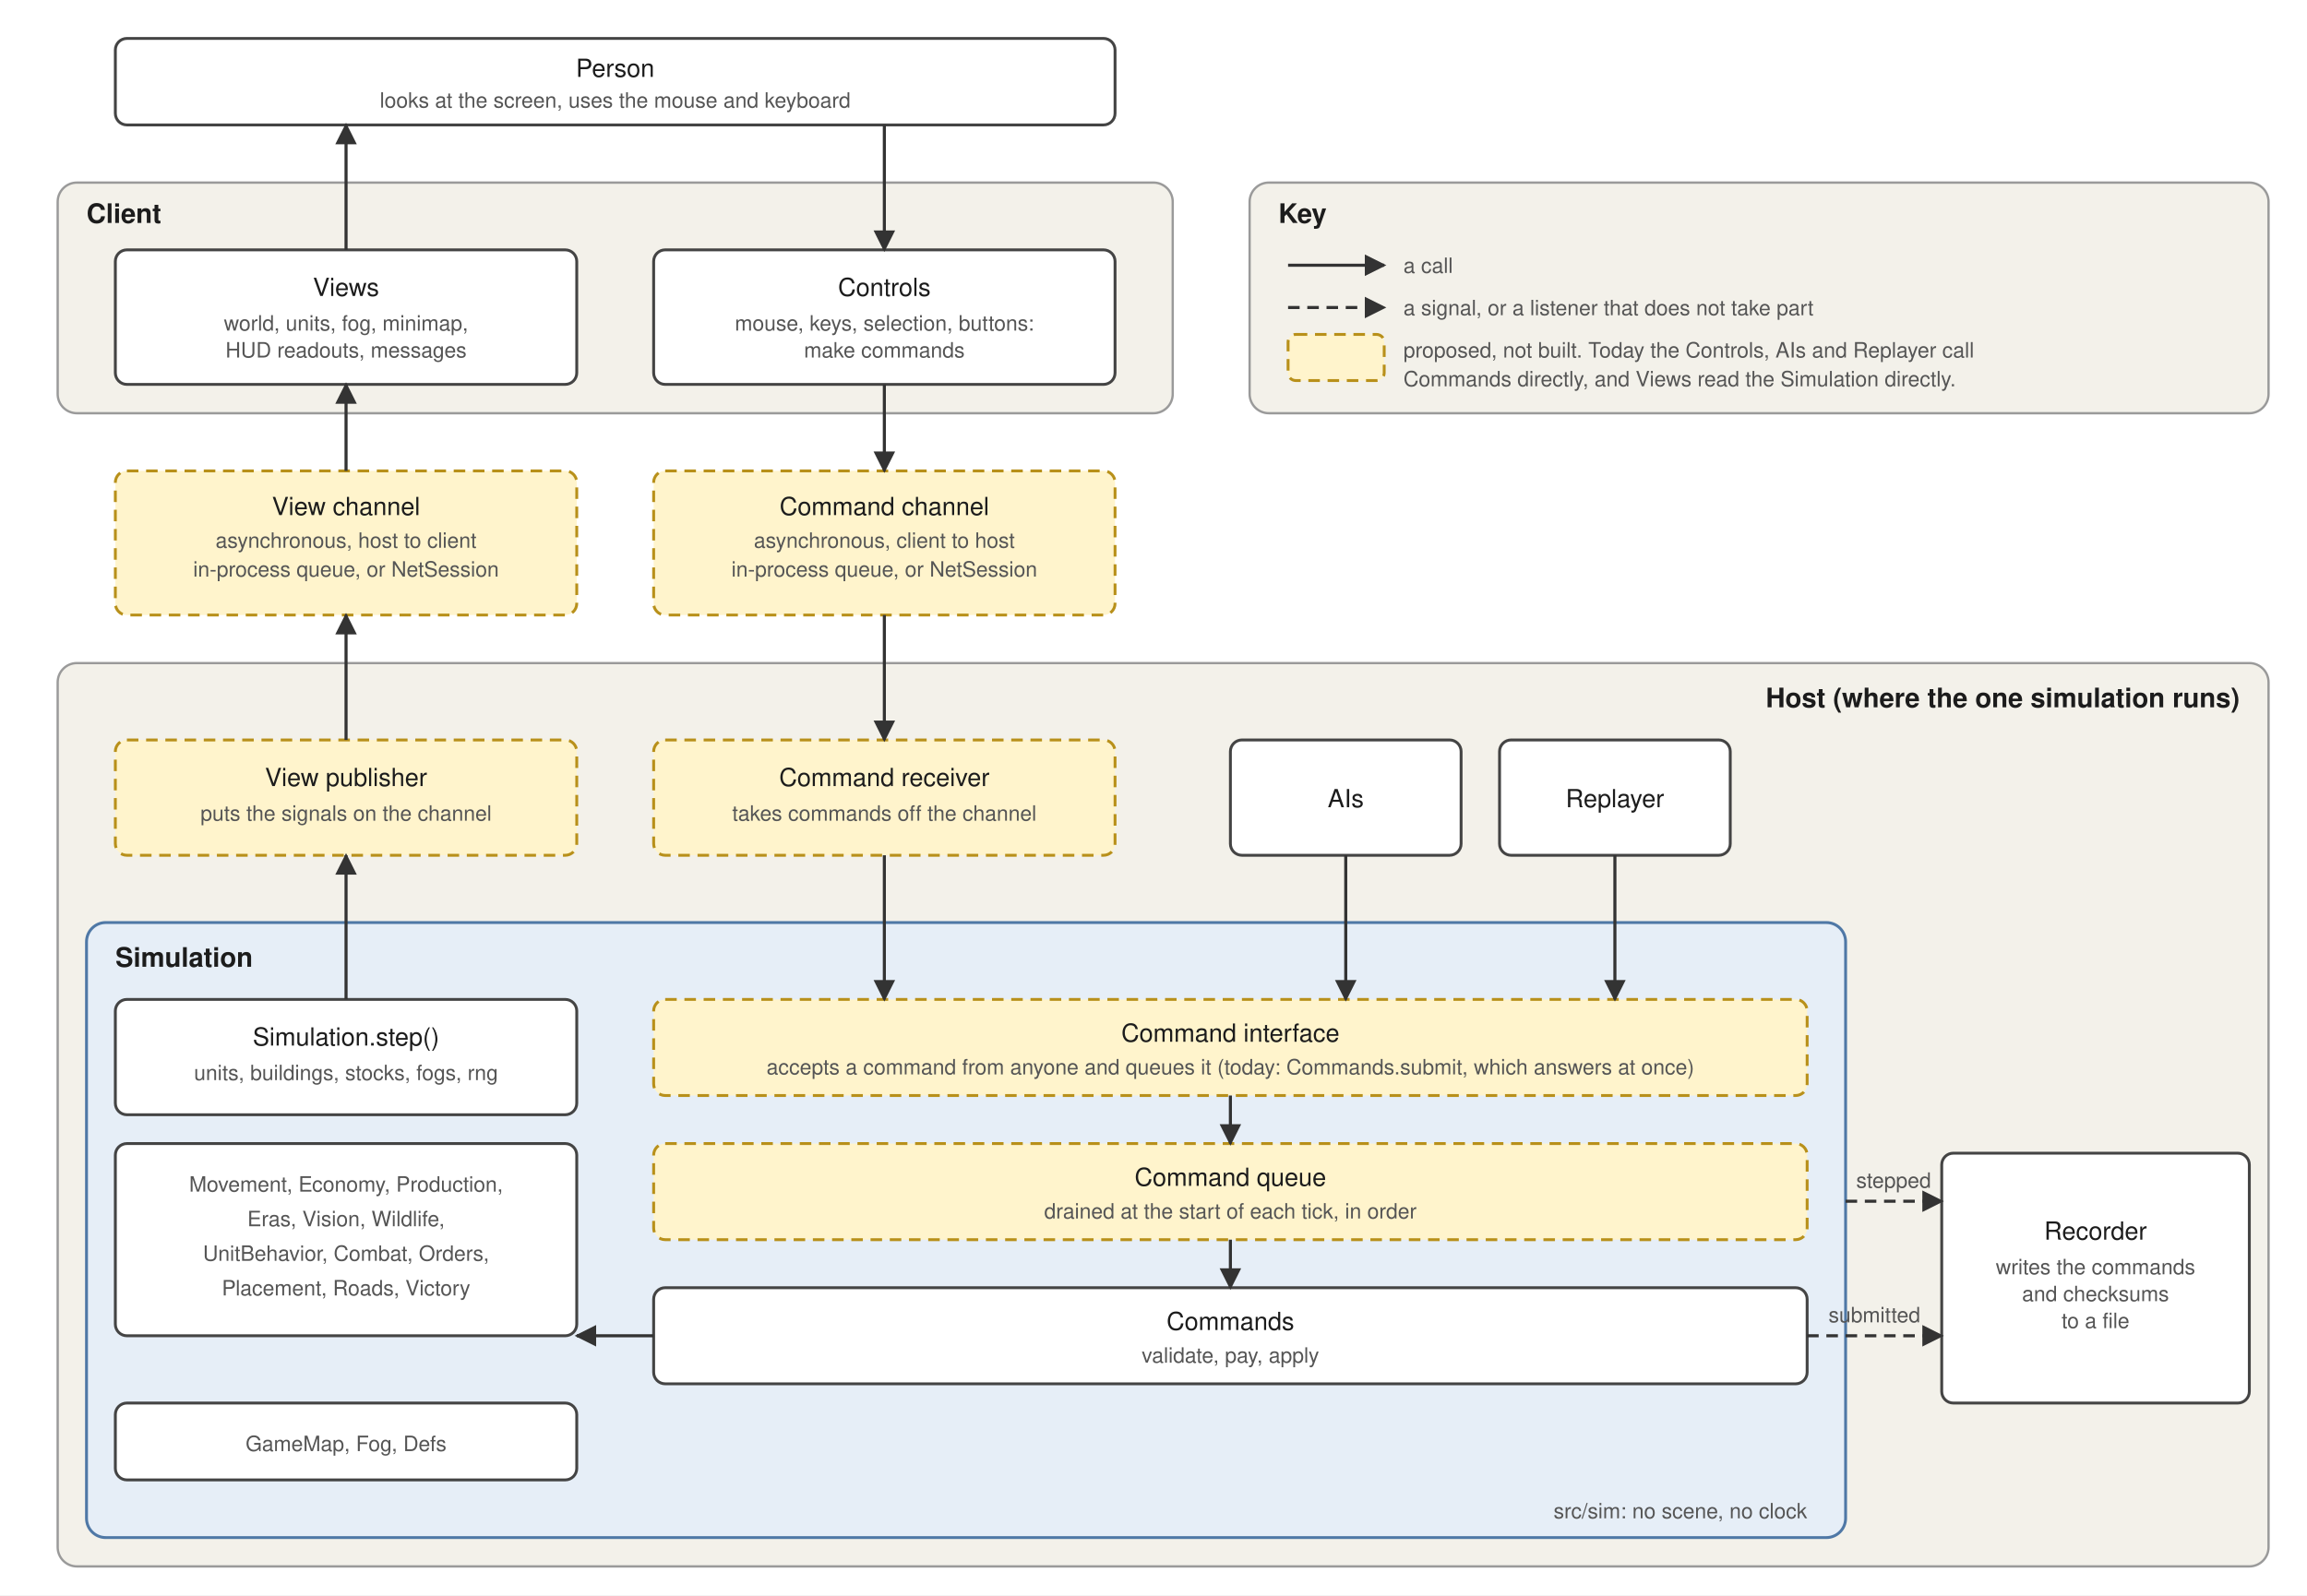
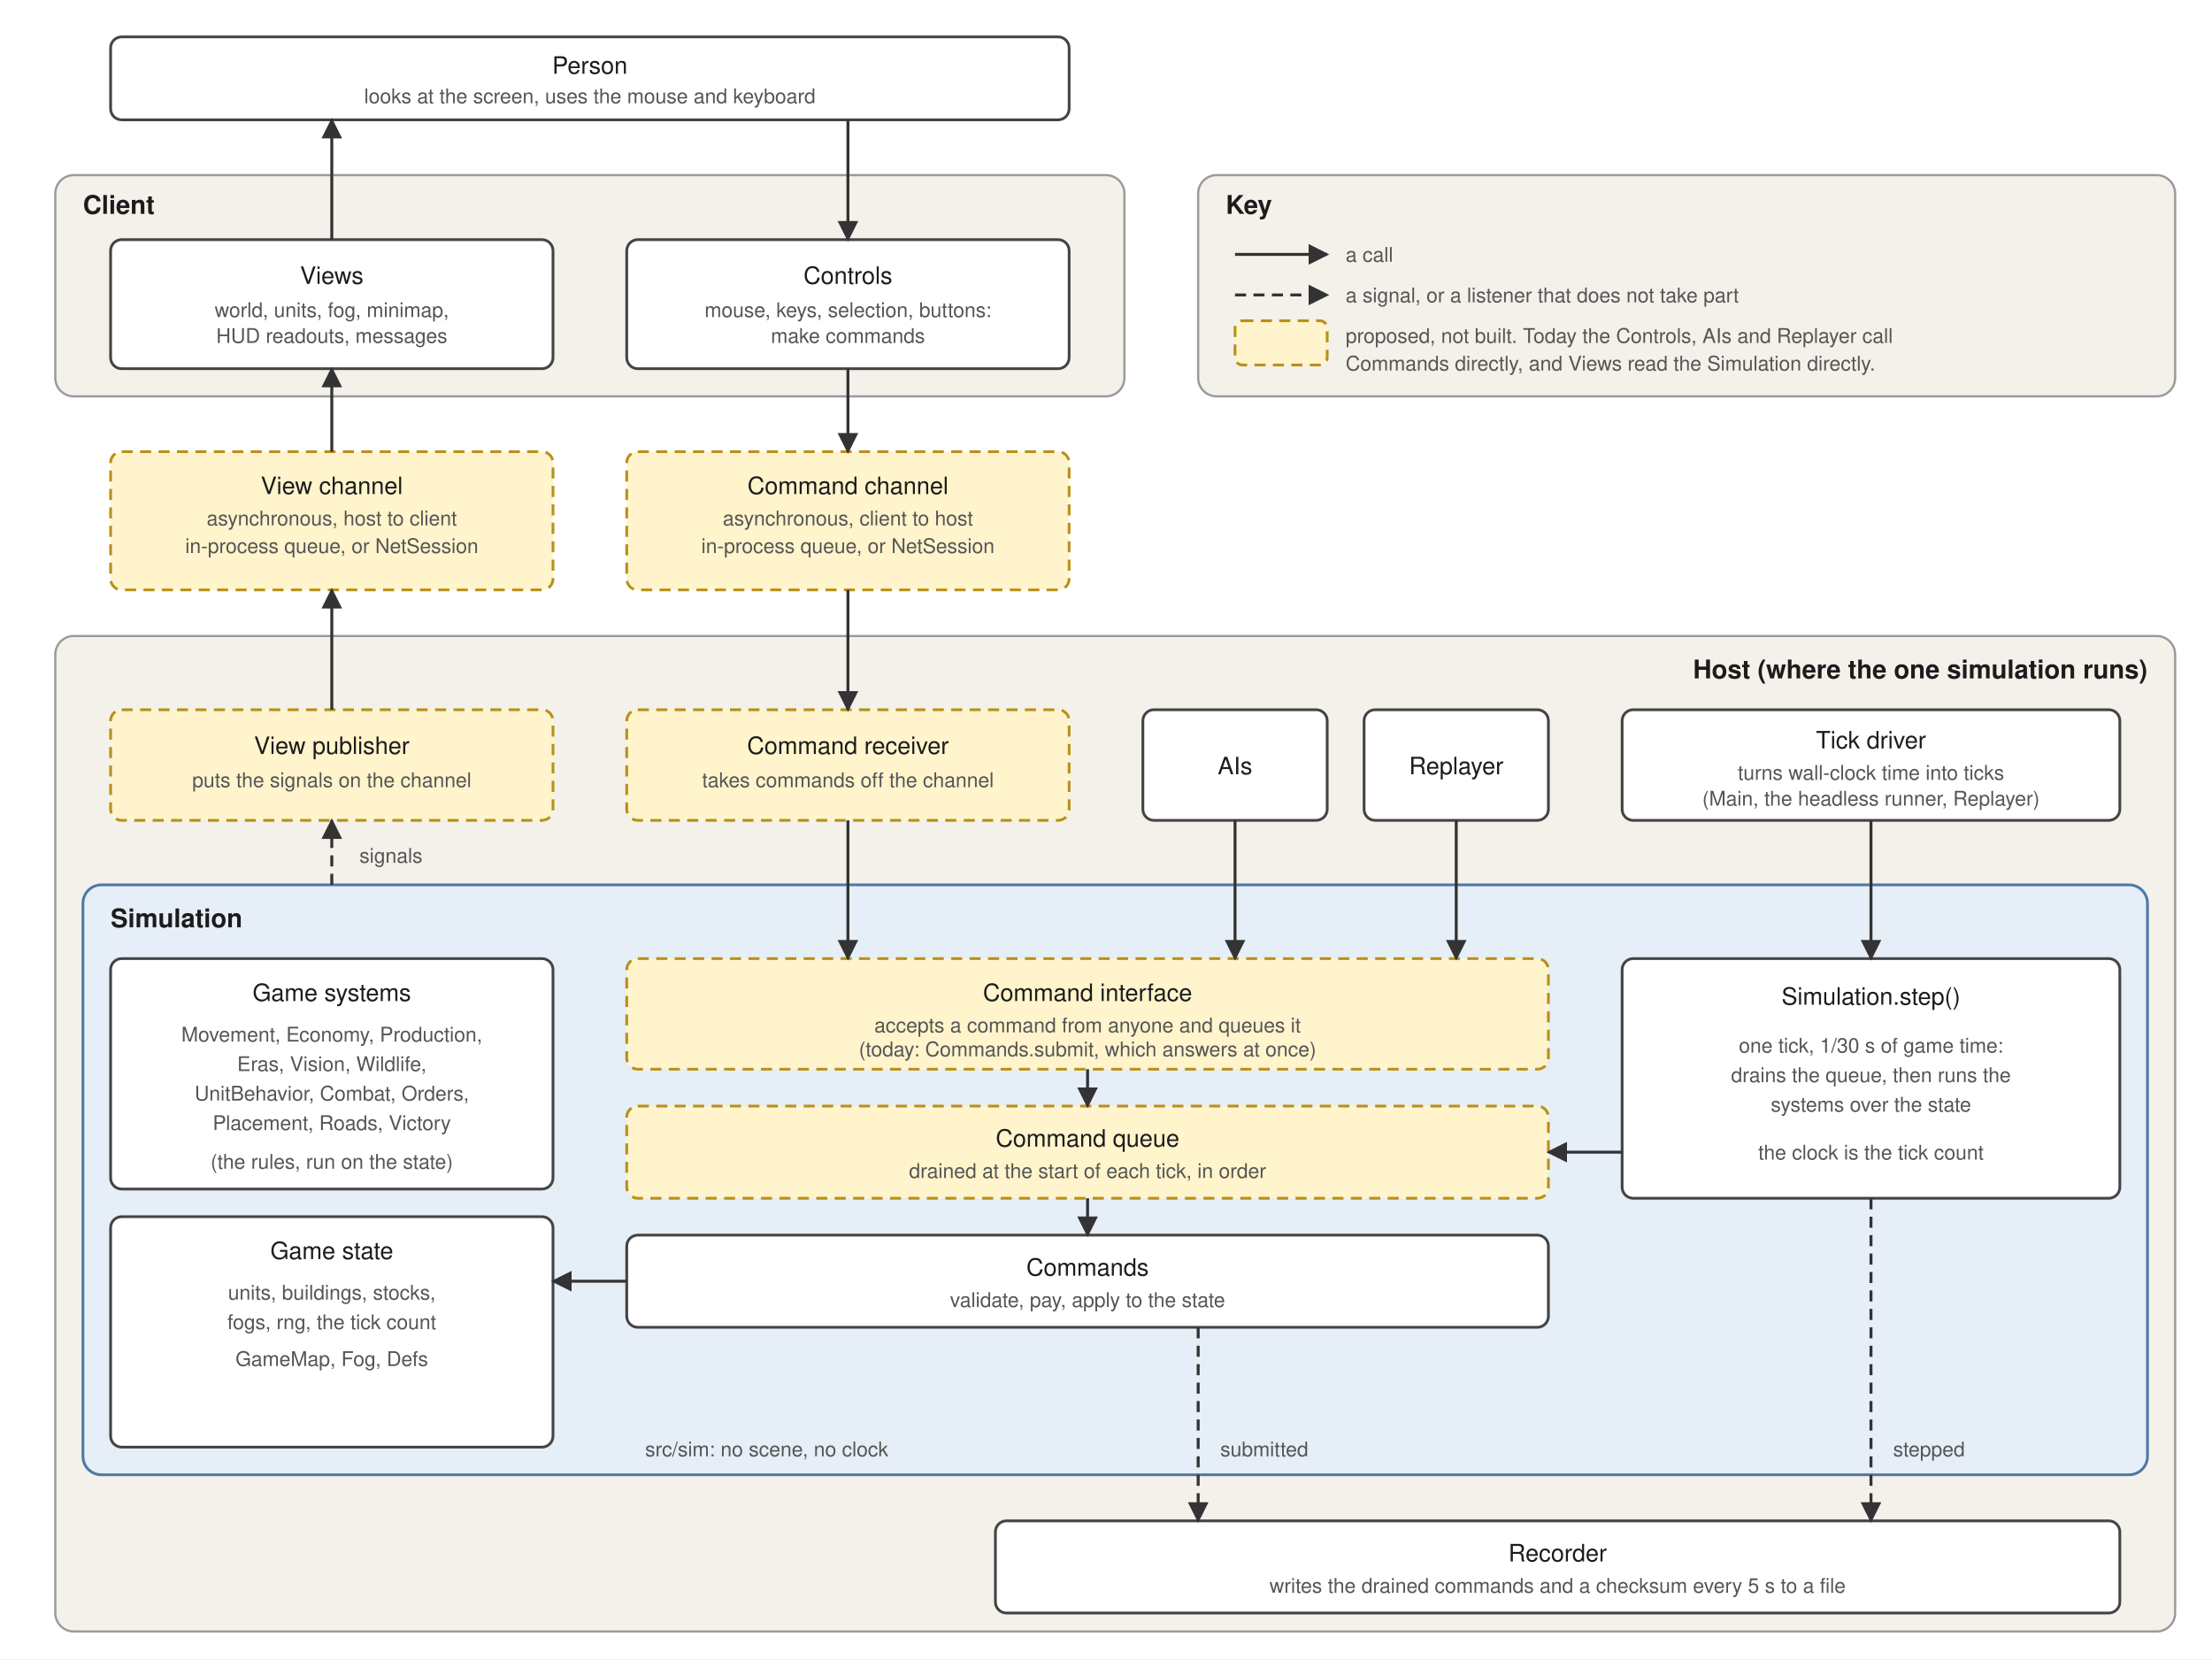
- <svg xmlns="http://www.w3.org/2000/svg" viewBox="0 0 1200 830" font-family="Helvetica, Arial, sans-serif" font-size="13">
+ <svg xmlns="http://www.w3.org/2000/svg" viewBox="0 0 1200 900" font-family="Helvetica, Arial, sans-serif" font-size="13">
  <defs>
    <style>
      .bg{fill:#ffffff}
      .grp{fill:#f3f1ea;stroke:#9a9a9a;stroke-width:1.2}
      .box{fill:#ffffff;stroke:#444;stroke-width:1.5}
      .sim{fill:#e6eef7;stroke:#4f78a6;stroke-width:1.5}
      .prop{fill:#fff4cc;stroke:#b8901a;stroke-width:1.5;stroke-dasharray:6 4}
      .t{fill:#1c1c1c}.s{fill:#555;font-size:11px}.h{font-weight:bold;fill:#1c1c1c;font-size:14px}
      .l{stroke:#333;stroke-width:1.6;fill:none;marker-end:url(#a)}
      .d{stroke:#333;stroke-width:1.6;fill:none;stroke-dasharray:6 4;marker-end:url(#a)}
      .ah{fill:#333}
      @media (prefers-color-scheme: dark) {
        .bg{fill:#1b1b1d}
        .grp{fill:#26262a;stroke:#7d7d85}
        .box{fill:#303036;stroke:#b4b4bc}
        .sim{fill:#1d2b3b;stroke:#7aa2d4}
        .prop{fill:#3b3315;stroke:#d9b94a}
        .t{fill:#f0f0f2}.s{fill:#b8b8c0}.h{fill:#f0f0f2}
        .l,.d{stroke:#d0d0d6}
        .ah{fill:#d0d0d6}
      }
    </style>
    <marker id="a" viewBox="0 0 10 10" refX="9" refY="5" markerWidth="7" markerHeight="7" orient="auto-start-reverse">
      <path class="ah" d="M0,0 L10,5 L0,10 z" />
    </marker>
  </defs>
-   <rect class="bg" x="0" y="0" width="1200" height="830" />
+   <rect class="bg" x="0" y="0" width="1200" height="900" />
  <rect class="box" x="60" y="20" width="520" height="45" rx="6" />
  <text class="t" x="320" y="40" text-anchor="middle">Person</text>
  <text class="s" x="320" y="56" text-anchor="middle">looks at the screen, uses the mouse and keyboard</text>
  <rect class="grp" x="30" y="95" width="580" height="120" rx="10" />
  <text class="h" x="45" y="116">Client</text>
  <rect class="box" x="60" y="130" width="240" height="70" rx="6" />
  <text class="t" x="180" y="154" text-anchor="middle">Views</text>
  <text class="s" x="180" y="172" text-anchor="middle">world, units, fog, minimap,</text>
  <text class="s" x="180" y="186" text-anchor="middle">HUD readouts, messages</text>
  <rect class="box" x="340" y="130" width="240" height="70" rx="6" />
  <text class="t" x="460" y="154" text-anchor="middle">Controls</text>
  <text class="s" x="460" y="172" text-anchor="middle">mouse, keys, selection, buttons:</text>
  <text class="s" x="460" y="186" text-anchor="middle">make commands</text>
  <rect class="prop" x="60" y="245" width="240" height="75" rx="6" />
  <text class="t" x="180" y="268" text-anchor="middle">View channel</text>
  <text class="s" x="180" y="285" text-anchor="middle">asynchronous, host to client</text>
  <text class="s" x="180" y="300" text-anchor="middle">in-process queue, or NetSession</text>
  <rect class="prop" x="340" y="245" width="240" height="75" rx="6" />
  <text class="t" x="460" y="268" text-anchor="middle">Command channel</text>
  <text class="s" x="460" y="285" text-anchor="middle">asynchronous, client to host</text>
  <text class="s" x="460" y="300" text-anchor="middle">in-process queue, or NetSession</text>
-   <rect class="grp" x="30" y="345" width="1150" height="470" rx="10" />
-   <text class="h" x="1165" y="368" text-anchor="end">Host  (where the one simulation runs)</text>
-   <rect class="prop" x="60" y="385" width="240" height="60" rx="6" />
-   <text class="t" x="180" y="409" text-anchor="middle">View publisher</text>
-   <text class="s" x="180" y="427" text-anchor="middle">puts the signals on the channel</text>
-   <rect class="prop" x="340" y="385" width="240" height="60" rx="6" />
-   <text class="t" x="460" y="409" text-anchor="middle">Command receiver</text>
-   <text class="s" x="460" y="427" text-anchor="middle">takes commands off the channel</text>
-   <rect class="box" x="640" y="385" width="120" height="60" rx="6" />
-   <text class="t" x="700" y="420" text-anchor="middle">AIs</text>
-   <rect class="box" x="780" y="385" width="120" height="60" rx="6" />
-   <text class="t" x="840" y="420" text-anchor="middle">Replayer</text>
-   <rect class="sim" x="45" y="480" width="915" height="320" rx="10" />
-   <text class="h" x="60" y="503">Simulation</text>
-   <text class="s" x="940" y="790" text-anchor="end">src/sim: no scene, no clock</text>
-   <rect class="prop" x="340" y="520" width="600" height="50" rx="6" />
-   <text class="t" x="640" y="542" text-anchor="middle">Command interface</text>
-   <text class="s" x="640" y="559" text-anchor="middle">accepts a command from anyone and queues it (today: Commands.submit, which answers at once)</text>
-   <rect class="prop" x="340" y="595" width="600" height="50" rx="6" />
-   <text class="t" x="640" y="617" text-anchor="middle">Command queue</text>
-   <text class="s" x="640" y="634" text-anchor="middle">drained at the start of each tick, in order</text>
-   <rect class="box" x="340" y="670" width="600" height="50" rx="6" />
-   <text class="t" x="640" y="692" text-anchor="middle">Commands</text>
-   <text class="s" x="640" y="709" text-anchor="middle">validate, pay, apply</text>
-   <rect class="box" x="60" y="520" width="240" height="60" rx="6" />
-   <text class="t" x="180" y="544" text-anchor="middle">Simulation.step()</text>
-   <text class="s" x="180" y="562" text-anchor="middle">units, buildings, stocks, fogs, rng</text>
-   <rect class="box" x="60" y="595" width="240" height="100" rx="6" />
-   <text class="s" x="180" y="620" text-anchor="middle">Movement, Economy, Production,</text>
-   <text class="s" x="180" y="638" text-anchor="middle">Eras, Vision, Wildlife,</text>
-   <text class="s" x="180" y="656" text-anchor="middle">UnitBehavior, Combat, Orders,</text>
-   <text class="s" x="180" y="674" text-anchor="middle">Placement, Roads, Victory</text>
-   <rect class="box" x="60" y="730" width="240" height="40" rx="6" />
-   <text class="s" x="180" y="755" text-anchor="middle">GameMap, Fog, Defs</text>
-   <rect class="box" x="1010" y="600" width="160" height="130" rx="6" />
-   <text class="t" x="1090" y="645" text-anchor="middle">Recorder</text>
-   <text class="s" x="1090" y="663" text-anchor="middle">writes the commands</text>
-   <text class="s" x="1090" y="677" text-anchor="middle">and checksums</text>
-   <text class="s" x="1090" y="691" text-anchor="middle">to a file</text>
  <rect class="grp" x="650" y="95" width="530" height="120" rx="10" />
  <text class="h" x="665" y="116">Key</text>
  <path class="l" d="M670,138 L720,138" />
  <text class="s" x="730" y="142">a call</text>
  <path class="d" d="M670,160 L720,160" />
  <text class="s" x="730" y="164">a signal, or a listener that does not take part</text>
  <rect class="prop" x="670" y="174" width="50" height="24" rx="4" />
  <text class="s" x="730" y="186">proposed, not built. Today the Controls, AIs and Replayer call</text>
  <text class="s" x="730" y="201">Commands directly, and Views read the Simulation directly.</text>
+   <rect class="grp" x="30" y="345" width="1150" height="540" rx="10" />
+   <text class="h" x="1165" y="368" text-anchor="end">Host  (where the one simulation runs)</text>
+   <rect class="prop" x="60" y="385" width="240" height="60" rx="6" />
+   <text class="t" x="180" y="409" text-anchor="middle">View publisher</text>
+   <text class="s" x="180" y="427" text-anchor="middle">puts the signals on the channel</text>
+   <rect class="prop" x="340" y="385" width="240" height="60" rx="6" />
+   <text class="t" x="460" y="409" text-anchor="middle">Command receiver</text>
+   <text class="s" x="460" y="427" text-anchor="middle">takes commands off the channel</text>
+   <rect class="box" x="620" y="385" width="100" height="60" rx="6" />
+   <text class="t" x="670" y="420" text-anchor="middle">AIs</text>
+   <rect class="box" x="740" y="385" width="100" height="60" rx="6" />
+   <text class="t" x="790" y="420" text-anchor="middle">Replayer</text>
+   <rect class="box" x="880" y="385" width="270" height="60" rx="6" />
+   <text class="t" x="1015" y="406" text-anchor="middle">Tick driver</text>
+   <text class="s" x="1015" y="423" text-anchor="middle">turns wall-clock time into ticks</text>
+   <text class="s" x="1015" y="437" text-anchor="middle">(Main, the headless runner, Replayer)</text>
+   <rect class="sim" x="45" y="480" width="1120" height="320" rx="10" />
+   <text class="s" x="350" y="790">src/sim: no scene, no clock</text>
+   <text class="h" x="60" y="503">Simulation</text>
+   <rect class="box" x="60" y="520" width="240" height="125" rx="6" />
+   <text class="t" x="180" y="543" text-anchor="middle">Game systems</text>
+   <text class="s" x="180" y="565" text-anchor="middle">Movement, Economy, Production,</text>
+   <text class="s" x="180" y="581" text-anchor="middle">Eras, Vision, Wildlife,</text>
+   <text class="s" x="180" y="597" text-anchor="middle">UnitBehavior, Combat, Orders,</text>
+   <text class="s" x="180" y="613" text-anchor="middle">Placement, Roads, Victory</text>
+   <text class="s" x="180" y="634" text-anchor="middle">(the rules, run on the state)</text>
+   <rect class="box" x="60" y="660" width="240" height="125" rx="6" />
+   <text class="t" x="180" y="683" text-anchor="middle">Game state</text>
+   <text class="s" x="180" y="705" text-anchor="middle">units, buildings, stocks,</text>
+   <text class="s" x="180" y="721" text-anchor="middle">fogs, rng, the tick count</text>
+   <text class="s" x="180" y="741" text-anchor="middle">GameMap, Fog, Defs</text>
+   <rect class="prop" x="340" y="520" width="500" height="60" rx="6" />
+   <text class="t" x="590" y="543" text-anchor="middle">Command interface</text>
+   <text class="s" x="590" y="560" text-anchor="middle">accepts a command from anyone and queues it</text>
+   <text class="s" x="590" y="573" text-anchor="middle">(today: Commands.submit, which answers at once)</text>
+   <rect class="prop" x="340" y="600" width="500" height="50" rx="6" />
+   <text class="t" x="590" y="622" text-anchor="middle">Command queue</text>
+   <text class="s" x="590" y="639" text-anchor="middle">drained at the start of each tick, in order</text>
+   <rect class="box" x="340" y="670" width="500" height="50" rx="6" />
+   <text class="t" x="590" y="692" text-anchor="middle">Commands</text>
+   <text class="s" x="590" y="709" text-anchor="middle">validate, pay, apply to the state</text>
+   <rect class="box" x="880" y="520" width="270" height="130" rx="6" />
+   <text class="t" x="1015" y="545" text-anchor="middle">Simulation.step()</text>
+   <text class="s" x="1015" y="571" text-anchor="middle">one tick, 1/30 s of game time:</text>
+   <text class="s" x="1015" y="587" text-anchor="middle">drains the queue, then runs the</text>
+   <text class="s" x="1015" y="603" text-anchor="middle">systems over the state</text>
+   <text class="s" x="1015" y="629" text-anchor="middle">the clock is the tick count</text>
+   <rect class="box" x="540" y="825" width="610" height="50" rx="6" />
+   <text class="t" x="845" y="847" text-anchor="middle">Recorder</text>
+   <text class="s" x="845" y="864" text-anchor="middle">writes the drained commands and a checksum every 5 s to a file</text>
  <path class="l" d="M460,65 L460,130" />
  <path class="l" d="M180,130 L180,65" />
  <path class="l" d="M460,200 L460,245" />
  <path class="l" d="M180,245 L180,200" />
  <path class="l" d="M460,320 L460,385" />
+   <path class="l" d="M180,385 L180,320" />
+   <path class="d" d="M180,480 L180,445" />
+   <text class="s" x="195" y="468">signals</text>
  <path class="l" d="M460,445 L460,520" />
-   <path class="l" d="M700,445 L700,520" />
-   <path class="l" d="M840,445 L840,520" />
-   <path class="l" d="M640,570 L640,595" />
-   <path class="l" d="M640,645 L640,670" />
+   <path class="l" d="M670,445 L670,520" />
+   <path class="l" d="M790,445 L790,520" />
+   <path class="l" d="M1015,445 L1015,520" />
+   <path class="l" d="M590,580 L590,600" />
+   <path class="l" d="M590,650 L590,670" />
+   <path class="l" d="M880,625 L840,625" />
  <path class="l" d="M340,695 L300,695" />
-   <path class="l" d="M180,520 L180,445" />
-   <path class="l" d="M180,385 L180,320" />
-   <path class="d" d="M940,695 L1010,695" />
-   <text class="s" x="975" y="688" text-anchor="middle">submitted</text>
-   <path class="d" d="M960,625 L1010,625" />
-   <text class="s" x="985" y="618" text-anchor="middle">stepped</text>
+   <path class="d" d="M650,720 L650,825" />
+   <text class="s" x="662" y="790">submitted</text>
+   <path class="d" d="M1015,650 L1015,825" />
+   <text class="s" x="1027" y="790">stepped</text>
</svg>
